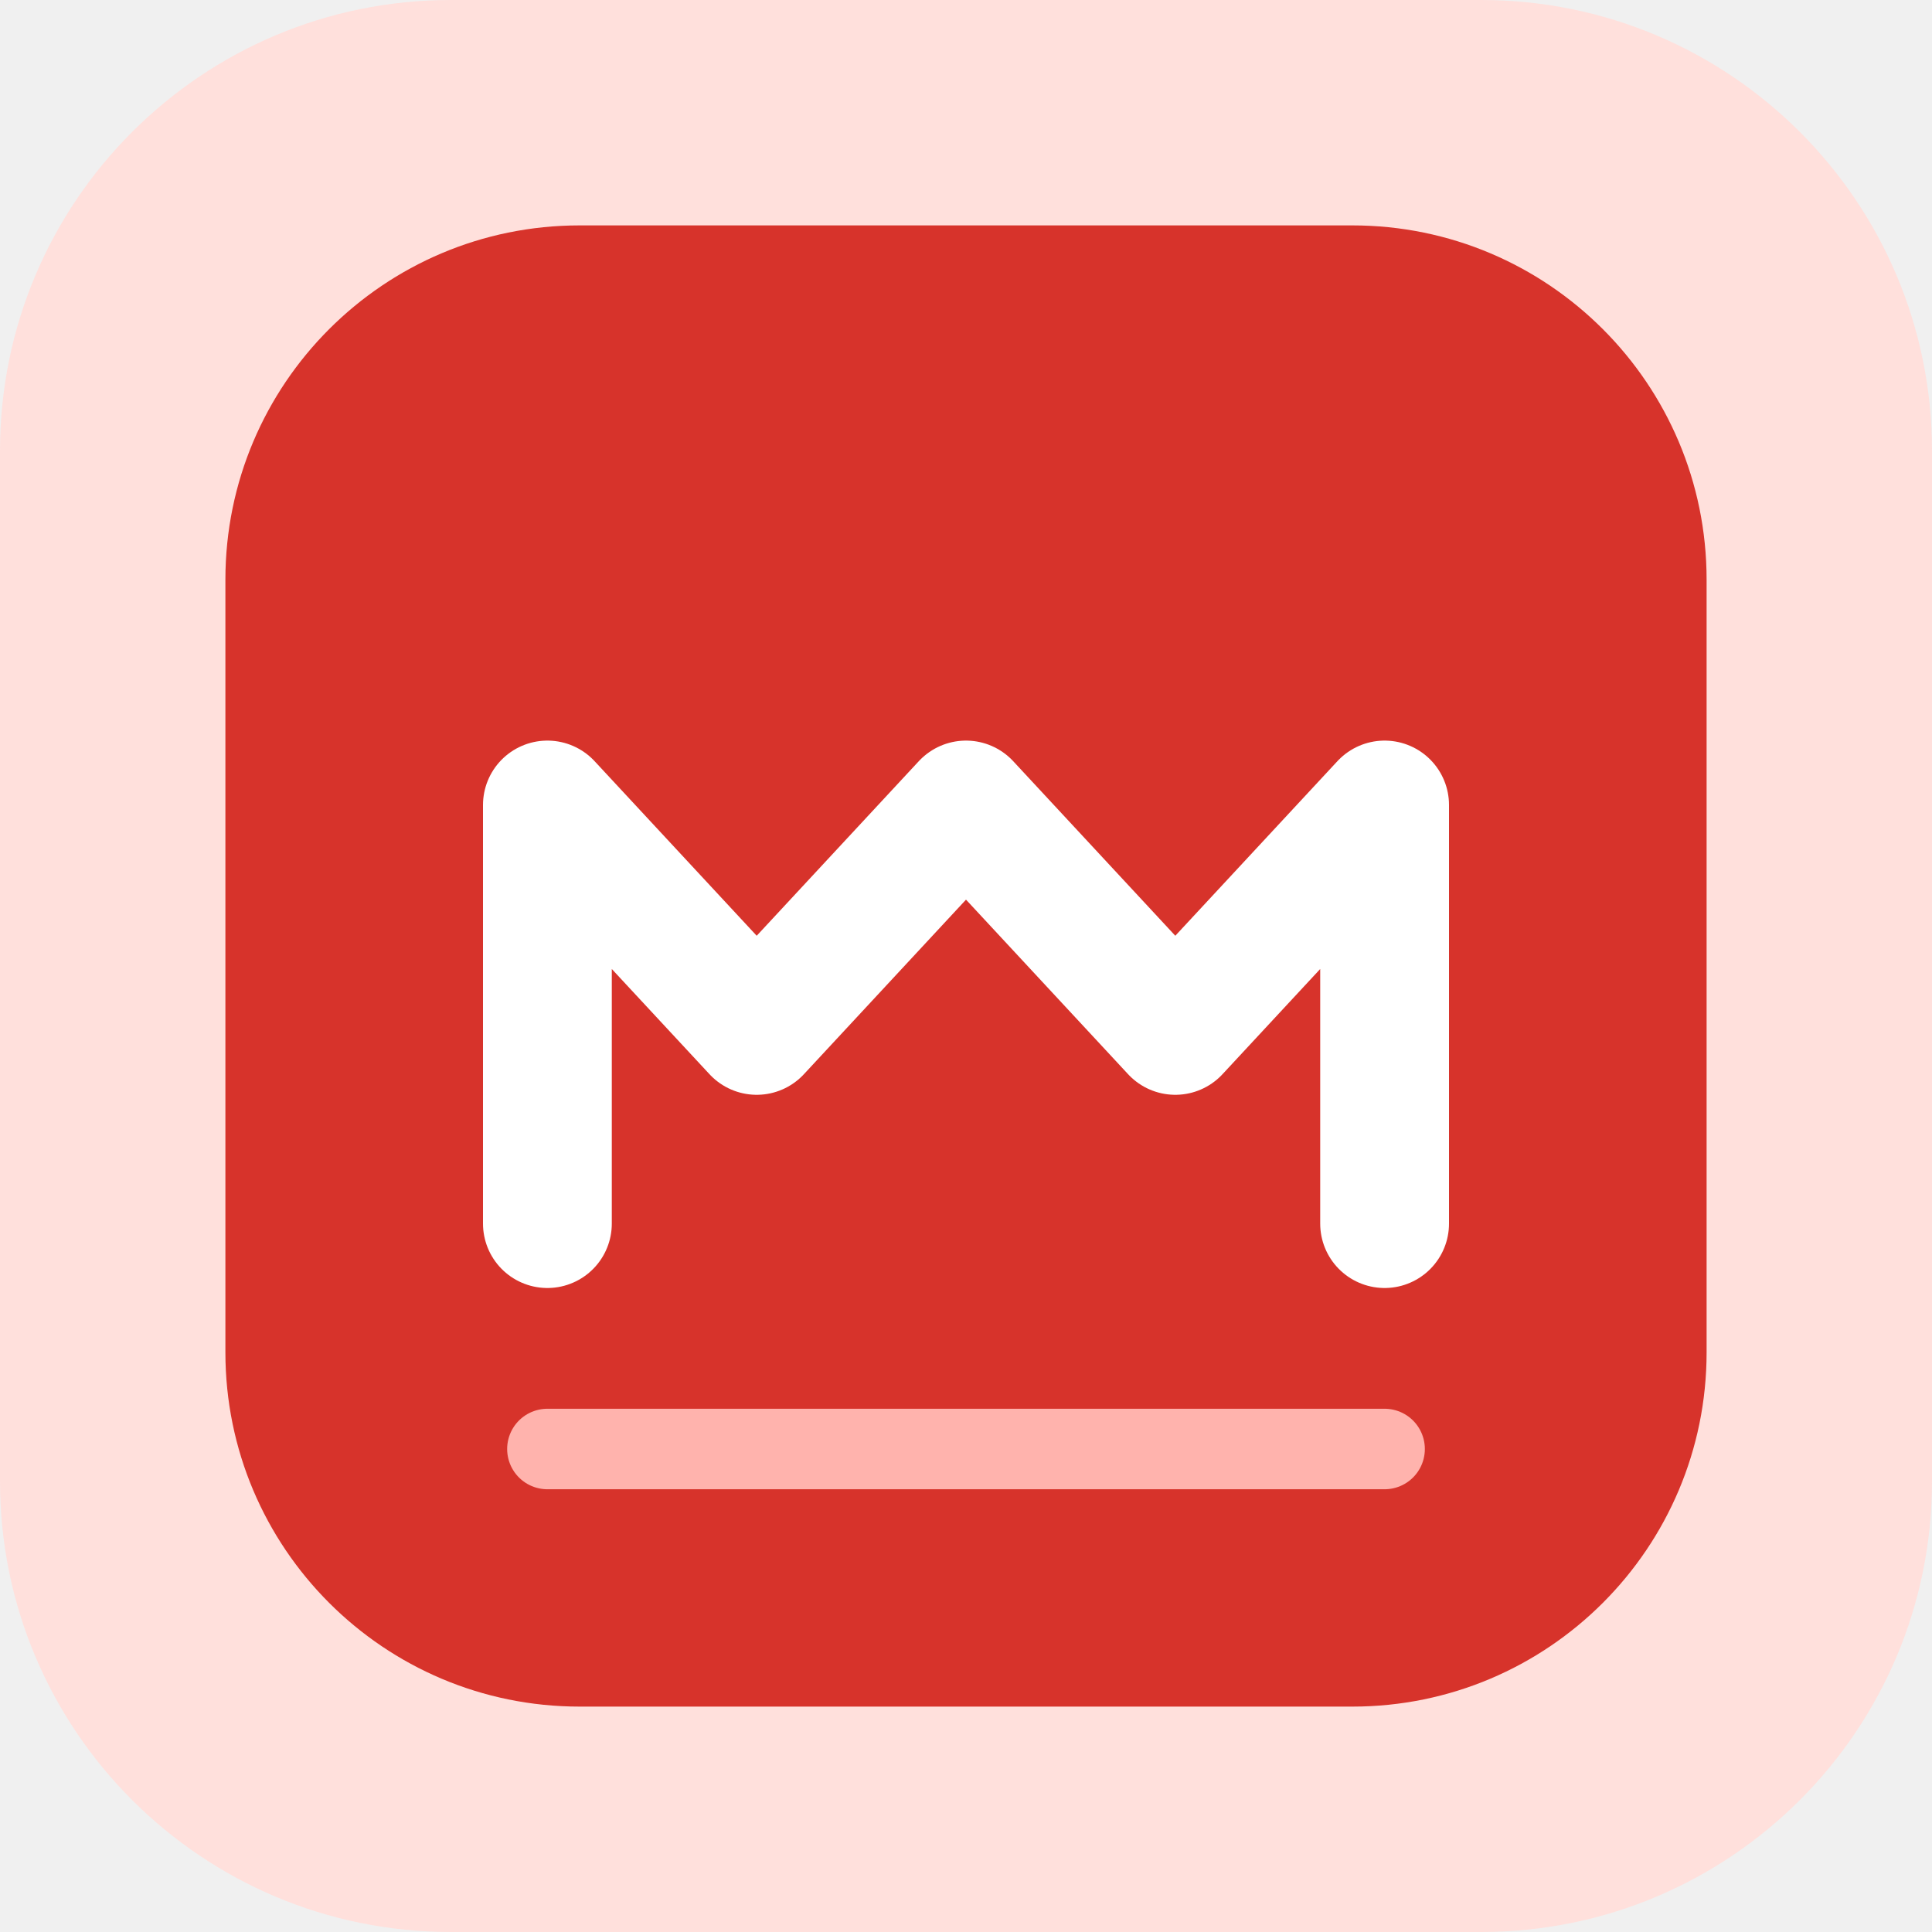
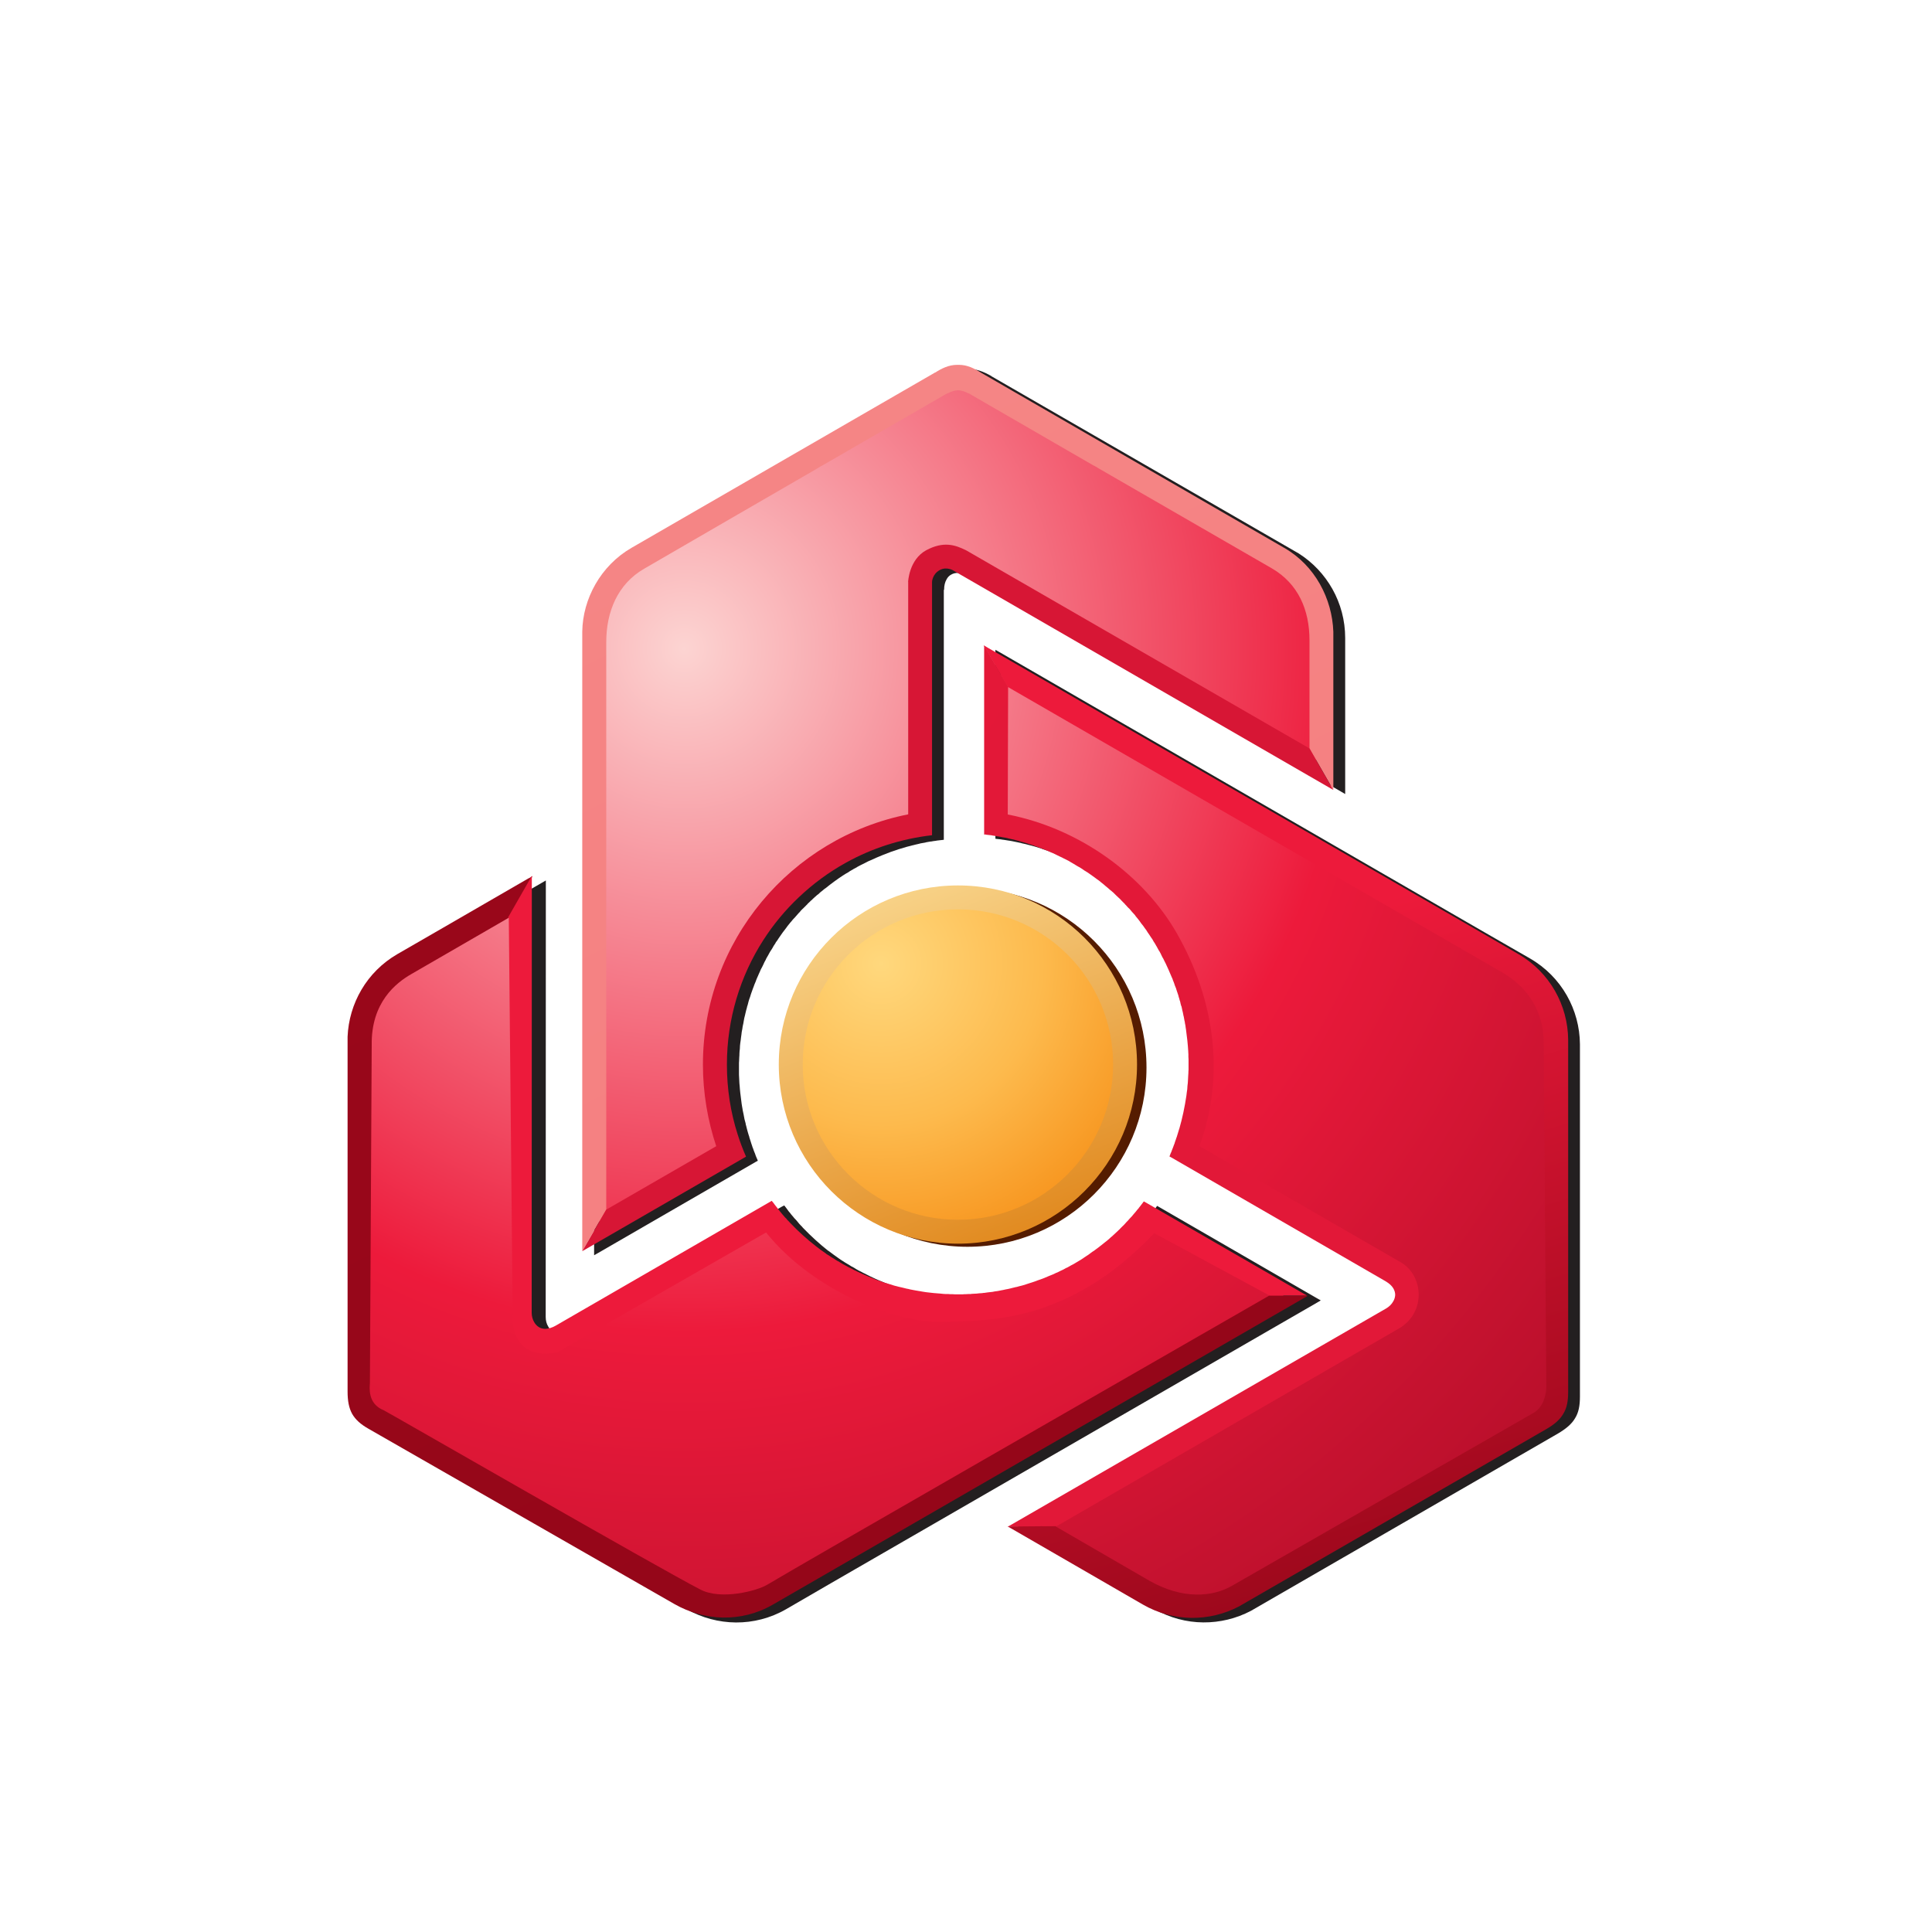
<svg xmlns="http://www.w3.org/2000/svg" viewBox="0 0 120 120" role="img" aria-label="به‌پرداخت ملت">
-   <rect width="120" height="120" rx="28" fill="#FFE0DC" />
-   <rect x="14" y="14" width="92" height="92" rx="22" fill="#D7332B" />
-   <path d="M34 76V50l13 14 13-14 13 14 13-14v26" fill="none" stroke="#fff" stroke-width="8" stroke-linecap="round" stroke-linejoin="round" />
-   <path d="M34 90h52" stroke="#FFB3AD" stroke-width="5" stroke-linecap="round" />
+   <rect width="120" height="120" fill="#fff" />
+   <svg x="14" y="14" width="92" height="92" viewBox="322 80 205 185" preserveAspectRatio="xMidYMid meet">
+     <defs>
+       <style>
+       .cls-1 {
+         clip-path: url(#clippath-4);
+       }
+ 
+       .cls-1, .cls-2, .cls-3, .cls-4, .cls-5, .cls-6, .cls-7, .cls-8, .cls-9 {
+         fill: none;
+       }
+ 
+       .cls-10 {
+         fill: url(#linear-gradient-2);
+       }
+ 
+       .cls-2 {
+         clip-path: url(#clippath-2);
+       }
+ 
+       .cls-3 {
+         clip-path: url(#clippath-6);
+       }
+ 
+       .cls-11 {
+         fill: url(#linear-gradient-6);
+       }
+ 
+       .cls-4 {
+         clip-path: url(#clippath-7);
+       }
+ 
+       .cls-12 {
+         fill: #6d6e71;
+       }
+ 
+       .cls-5 {
+         clip-path: url(#clippath-5);
+       }
+ 
+       .cls-13 {
+         fill: url(#radial-gradient);
+       }
+ 
+       .cls-14 {
+         fill: #d71635;
+       }
+ 
+       .cls-15 {
+         fill: url(#linear-gradient-5);
+       }
+ 
+       .cls-6 {
+         clip-path: url(#clippath-3);
+       }
+ 
+       .cls-16 {
+         fill: url(#radial-gradient-2);
+       }
+ 
+       .cls-17 {
+         fill: #551c00;
+       }
+ 
+       .cls-8 {
+         clip-path: url(#clippath);
+       }
+ 
+       .cls-18 {
+         fill: url(#linear-gradient-3);
+       }
+ 
+       .cls-9 {
+         clip-path: url(#clippath-1);
+       }
+ 
+       .cls-19 {
+         fill: url(#linear-gradient);
+       }
+ 
+       .cls-20 {
+         fill: #231f20;
+       }
+ 
+       .cls-21 {
+         fill: url(#linear-gradient-4);
+       }
+     </style>
+       <clipPath id="clippath">
+         <path class="cls-7" d="m360.72,164.95l-13.48,7.82c-1.15.65-2.66,1.72-3.89,3.44-1.22,1.72-2.12,4.05-2.08,7.24l-.24,46.7v.18c-.04,1.04-.17,3.48,2.56,4.56l8.02,4.58c11.5,6.57,31.56,18.05,35.71,20.18,1.35.7,3.07.86,4.71.76,2.29-.17,4.52-.9,5.44-1.43,3.84-2.31,26.91-15.55,46.76-26.95l22.74-13.08,1.53-.88-1.56-.84-15.94-8.62-.65-.35-.51.53c-10.95,11.5-21.18,11.79-27.44,11.95l-1.09.04h-.02c-3.25.1-8.09-1.11-12.83-3.52-4.01-2.01-7.94-4.87-10.87-8.51l-.54-.65-.73.43c-.45.27-4.24,2.44-8.94,5.14-7.72,4.42-17.87,10.23-19.83,11.4-.45.08-.88.1-1.25.1-1.31,0-2.13-.43-2.62-1-.53-.57-.76-1.31-.86-1.86-.06-.33-.08-.59-.08-.72l-.53-55.81-.02-1.66-1.46.82Zm68.58-31.09l-.06,17.64v.8l.8.16c4.83.94,9.31,2.97,13.16,5.67,4.01,2.8,7.33,6.39,9.56,10.27,2.64,4.6,4.28,9.5,4.79,14.41.51,4.79-.02,9.62-1.72,14.24l-.29.78.72.41,27.87,16.09c.59.35,1.06.86,1.39,1.43.39.63.59,1.41.59,2.17s-.18,1.56-.57,2.23c-.37.63-.92,1.21-1.66,1.64l-47.48,27.42-1.47.84,1.47.84,12.93,7.49h.03c2.26,1.31,4.46,1.92,6.42,2.05,2.35.16,4.42-.39,6.04-1.33l41.73-23.94c.78-.45,1.31-1.11,1.66-1.82.45-.96.59-2.01.59-2.64h-.02l-.35-47.54c0-2.35-.57-4.4-1.62-6.16-1.08-1.84-2.68-3.33-4.67-4.48l-68.39-39.5-1.45-.86v1.7Zm-8.31-41.26l-42.12,24.41-.08.04c-2,1.43-3.27,3.15-4.05,5.08-.74,1.88-1,3.97-1.02,6.2v79.57l1.47-.86,15.23-8.78.69-.41-.27-.76c-1.47-4.24-2-8.86-1.67-13.4.34-4.58,1.58-9.11,3.62-13.16,1.76-3.36,4.07-6.51,6.82-9.17,2.6-2.54,5.61-4.67,8.92-6.18,1.41-.65,2.7-1.23,4.01-1.72,1.29-.47,2.62-.86,4.11-1.13l.8-.14v-32.87c.01-.84.2-1.53.53-2.11.39-.65.94-1.17,1.58-1.49.67-.33,1.43-.51,2.21-.51s1.6.21,2.29.59l47.48,27.42,1.45.84v-16.68c-.1-2.8-.68-5.01-1.66-6.77-1-1.78-2.39-3.09-4.03-4.01l-41.62-24.03-.04-.02c-.92-.49-1.6-.74-2.31-.74s-1.41.27-2.33.78" />
+       </clipPath>
+       <radialGradient id="radial-gradient" cx="0" cy="595.28" fx="0" fy="595.28" r="1" gradientTransform="translate(385.5 104296.79) scale(171.03 -174.99)" gradientUnits="userSpaceOnUse">
+         <stop offset="0" stop-color="#fcd4d2" />
+         <stop offset=".54" stop-color="#ed1a3b" />
+         <stop offset=".84" stop-color="#c4122f" />
+         <stop offset="1" stop-color="#b10d28" />
+       </radialGradient>
+       <clipPath id="clippath-1">
+         <path class="cls-7" d="m401.19,186.09v.08c.02,12.24,9.97,22.16,22.2,22.16s22.18-9.95,22.18-22.2-9.95-22.18-22.18-22.18-22.18,9.92-22.2,22.14" />
+       </clipPath>
+       <radialGradient id="radial-gradient-2" cx="0" cy="595.28" fx="0" fy="595.28" r="1" gradientTransform="translate(412.73 24757.12) scale(41.3 -41.3)" gradientUnits="userSpaceOnUse">
+         <stop offset="0" stop-color="#ffd87d" />
+         <stop offset=".54" stop-color="#fdba4d" />
+         <stop offset="1" stop-color="#f7941d" />
+       </radialGradient>
+       <clipPath id="clippath-2">
+         <path class="cls-7" d="m401.9,186.13c0-11.85,9.62-21.47,21.49-21.47s21.47,9.62,21.47,21.47-9.62,21.49-21.47,21.49-21.49-9.62-21.49-21.49m-3.31-.04v.08c.02,13.67,11.13,24.76,24.8,24.76s24.78-11.11,24.78-24.8-11.09-24.78-24.78-24.78-24.78,11.07-24.8,24.74" />
+       </clipPath>
+       <linearGradient id="linear-gradient" x1="0" y1="594.56" x2="1" y2="594.56" gradientTransform="translate(41315 213.69) rotate(-90) scale(68.78 -68.78)" gradientUnits="userSpaceOnUse">
+         <stop offset="0" stop-color="#e0861a" />
+         <stop offset="1" stop-color="#ffe9a8" />
+       </linearGradient>
+       <clipPath id="clippath-3">
+         <path class="cls-7" d="m426.95,128.12l3.32,5.75,68.41,39.5c3.55,2.05,5.77,5.34,5.77,9.8l.37,47.54c0,.9-.31,2.78-1.74,3.62l-41.75,23.94c-2.7,1.56-6.86,1.94-11.5-.72l-12.93-7.49.1-.06-6.75.06.55.31,11.91,6.88,6.26,3.62c4.26,2.46,9.29,2.39,13.34.25l42.53-24.54c1.11-.65,1.86-1.29,2.33-2.11.49-.8.67-1.74.67-2.99v-48.79c-.04-4.73-2.52-9.31-6.91-11.85l-6.24-3.62-67.19-38.78-.55-.33Z" />
+       </clipPath>
+       <linearGradient id="linear-gradient-2" x1="0" y1="594.72" x2="1" y2="594.72" gradientTransform="translate(77778.64 299.27) rotate(-90) scale(130 -130)" gradientUnits="userSpaceOnUse">
+         <stop offset="0" stop-color="#79000e" />
+         <stop offset="1" stop-color="#ed1a3b" />
+       </linearGradient>
+       <clipPath id="clippath-4">
+         <path class="cls-7" d="m426.95,154.29l.33.02.02.02.37.04.37.04.06.02.37.06.34.06h.02l.37.06.39.08.39.06.37.08.02.02.1.02.1.02c.19.04.37.08.56.12l.37.1.39.1h.02v.02l.21.06.22.06c.35.1.72.2,1.06.33h.02l.37.12.35.14h.04l.37.14.37.14c.49.18,1,.39,1.47.61h.02l.35.16.36.18.37.18.35.16h.02v.02l.37.18.35.18h.02l.35.21.36.21.33.2.35.21.23.12.06.04.39.25.22.16.04.02.04.02.06.04.29.18.29.2.35.25.31.22.33.25.29.2.33.27.29.23.31.27.27.22.33.29.27.22c.14.12.25.21.32.29l.23.23.33.31.25.23.25.27.08.08.18.18.17.17v.02l.16.16.24.27.25.24.23.27.08.1c.12.14.25.29.41.45l.16.23.02.02.02.02c.08.1.14.18.27.33l.22.29.2.29.27.33.04.06.16.23.23.31.18.29.23.33.2.31.23.33.16.29.12.18.1.16.16.29.02.02c.06.1.1.18.18.33l.16.29.05.06.16.29.14.29.1.21.11.2.06.08v.02l.16.33.17.33c.26.57.53,1.15.76,1.72l.06.14.11.24.08.25.08.18.08.22.08.25.09.22.08.2.06.2.1.31v-.02l.07.22.08.23.06.24.08.25.06.24.06.16.06.29.08.29.05.1.06.29.06.29.04.14.06.29.06.31.02.04.06.33.06.33.02.02v.02c.02.2.06.41.1.57.02.16.04.37.08.57.14,1,.25,2.01.31,3.01v.06l.02.33v.37l.02.33v1.45l-.02.29v.14l-.02.31-.02.33v.04l-.02.35-.02.35c-.04.31-.07.59-.08.9-.04.29-.09.57-.12.9-.23,1.54-.55,3.07-.98,4.56l-.02.04-.1.33-.1.33-.02.06-.1.33-.12.33v.02l-.12.33-.1.33-.04.08-.12.33-.12.31-.02.04-.12.33-.14.31v.02l-.12.31.26.14,29.65,17.13c.52.31.86.63,1.07.98.18.31.26.61.26.92-.02.31-.1.61-.28.9-.2.37-.55.72-.96.96l-51.8,29.88-.55.31,6.75-.06,47.37-27.36c3.75-2.17,3.42-7.31.25-9.15l-27.87-16.08c3.54-9.68,2.2-20.14-3.15-29.49-4.5-7.86-13.24-14.43-23.38-16.41l.05-17.64-3.32-5.75v26.17Z" />
+       </clipPath>
+       <linearGradient id="linear-gradient-3" x1="0" y1="595.21" x2="1" y2="595.21" gradientTransform="translate(802238.49 902.31) rotate(-90) scale(1347.05 -1347.05)" gradientUnits="userSpaceOnUse">
+         <stop offset="0" stop-color="#d71635" />
+         <stop offset="1" stop-color="#ed1a3b" />
+       </linearGradient>
+       <clipPath id="clippath-5">
+         <path class="cls-7" d="m363.98,160.35l-11.93,6.9-6.24,3.6c-4.26,2.46-6.71,6.86-6.9,11.44v49.1c0,1.29.18,2.27.63,3.09.47.82,1.18,1.45,2.27,2.07l42.36,24.27c4.11,2.33,9.21,2.6,13.61.06l6.24-3.6,67.21-38.8.53-.31-.08-.06h-5.2c-18.09,10.42-63.95,36.71-69.54,40.05-1.39.82-6.32,2.13-9.18.65-5.75-2.95-43.49-24.68-43.84-24.82-2.27-.9-1.95-3.15-1.92-3.79l.25-46.74c-.1-5.92,3.36-8.62,5.48-9.84l13.49-7.8,3.3-5.77-.53.31Z" />
+       </clipPath>
+       <linearGradient id="linear-gradient-4" x1="0" y1="595.25" x2="1" y2="595.25" gradientTransform="translate(2481468 1286.11) rotate(-90) scale(4168.07 -4168.07)" gradientUnits="userSpaceOnUse">
+         <stop offset="0" stop-color="#79000e" />
+         <stop offset="1" stop-color="#ed1a3b" />
+       </linearGradient>
+       <clipPath id="clippath-6">
+         <path class="cls-7" d="m361.22,165.81l.55,55.79c0,.66.29,5.48,6.12,4.4,2.43-1.45,27.71-15.9,28.94-16.62,6.63,8.25,18.23,12.61,24.5,12.38,6.26-.21,17.33.23,29.22-12.28l15.94,8.62h5.2l-.45-.25-21.84-12.61-.29-.16-.18.24v.02l-.03.02-.22.29-.23.29-.04.04h.02l-.25.29-.23.29-.02.02-.25.29-.24.29-.02.02-.25.26-.27.31-.08.08-.08.08c-.12.12-.25.27-.37.41l-.28.27-.29.29v.02l-.16.14-.16.16c-.27.24-.55.51-.82.76h-.02.02-.02l-.29.27-.29.25h-.02v.02l-.31.24-.31.25c-.43.35-.86.67-1.29.98h-.02l-.31.22-.33.25-.35.23-.3.2h-.02v.02l-.35.23-.35.21-.37.22-.35.21-.35.18-.35.2-.22.12-.08.02-.39.22-.25.12-.06.02-.02.02-.06.02-.31.16-.33.14-.37.18-.35.14-.39.16-.33.14-.39.16-.33.12-.41.14-.31.12-.41.14-.32.1c-.18.06-.31.1-.43.14l-.29.1-.43.12-.33.08-.35.1-.13.02-.24.06-.25.06-.23.06-.35.08-.33.06-.35.08-.12.02c-.2.04-.39.08-.61.12l-.27.04h-.06c-.12.02-.22.04-.41.08l-.37.04-.35.04-.4.06h-.08l-.29.04-.36.02-.35.04-.39.02-.37.02v.02h-.39l-.33.02h-.22l-.18.02h-1.15l-.35-.02h-.31l-.23-.02h-.35l-.35-.02-.37-.04c-.63-.04-1.26-.1-1.88-.18l-.16-.02-.25-.04-.26-.04-.21-.04-.25-.04-.24-.04-.23-.04-.22-.04-.21-.04-.31-.06-.23-.06-.22-.04-.25-.06-.24-.06-.25-.06-.18-.04-.26-.06-.29-.08-.1-.02-.29-.08-.29-.1-.14-.04-.29-.08-.29-.1h-.04l-.33-.1-.31-.12h-.04v-.02c-.2-.06-.39-.12-.55-.18-.16-.06-.35-.14-.55-.23-.94-.37-1.86-.78-2.76-1.23l-.02-.02-.31-.16-.29-.14-.04-.02-.29-.16-.29-.16-.08-.04-.08-.04-.06-.04c-.15-.08-.29-.16-.39-.23l-.08-.06-.27-.14-.26-.16-.1-.08-.27-.16-.27-.16-.04-.04-.29-.18-.29-.18v-.02c-.24-.16-.48-.35-.73-.51-.23-.18-.48-.37-.72-.55-1.23-.96-2.39-2.01-3.48-3.15l-.02-.02-.22-.24-.25-.25-.02-.06-.25-.24-.23-.27-.02-.02-.23-.27-.22-.27-.04-.06-.22-.27-.2-.27-.04-.04-.21-.27-.21-.29-.02-.02-.2-.24-.27.16-29.65,17.13c-.52.29-.98.41-1.4.43-.35,0-.65-.08-.92-.25-.25-.16-.47-.39-.63-.67-.23-.39-.35-.84-.35-1.33l.02-59.8v-.64l-3.3,5.77Z" />
+       </clipPath>
+       <linearGradient id="linear-gradient-5" x1="0" y1="595.17" x2="1" y2="595.17" gradientTransform="translate(87.39 446039.79) scale(749.1 -749.1)" gradientUnits="userSpaceOnUse">
+         <stop offset="0" stop-color="#ed1a3b" />
+         <stop offset="1" stop-color="#ed1a3b" />
+       </linearGradient>
+       <clipPath id="clippath-7">
+         <path class="cls-7" d="m420.22,90.36l-42.02,24.27c-4.26,2.46-6.75,7.06-6.81,11.6v85.73l3.32-5.75v-78.54c0-4.2,1.58-8.04,5.24-10.15,8.1-4.69,15.98-9.27,23.88-13.83l.27-.17.37-.22.2-.1c5.63-3.25,11.24-6.49,16.78-9.7.18-.1.35-.18.49-.27h.05c.51-.27.96-.39,1.37-.41h.08c.41.02.84.14,1.37.41h.02c.16.08.33.16.49.27,5.55,3.21,11.17,6.45,16.78,9.7l.2.1.39.22.27.17c7.9,4.56,15.78,9.11,23.86,13.77,3.67,2.13,5.22,5.77,5.22,9.97v14.96l3.3,5.75v-21.9c-.16-4.56-2.52-9.15-6.78-11.6l-42.01-24.27c-.89-.57-1.87-1.07-3.02-1.07-.04,0-.09,0-.13,0-.05,0-.09,0-.13,0-1.15,0-2.13.49-3.04,1.07" />
+       </clipPath>
+       <linearGradient id="linear-gradient-6" x1="0" y1="595.24" x2="1" y2="595.24" gradientTransform="translate(1499773.48 1307.63) rotate(-90) scale(2518.91 -2518.91)" gradientUnits="userSpaceOnUse">
+         <stop offset="0" stop-color="#ed1a3b" />
+         <stop offset=".02" stop-color="#ed2140" />
+         <stop offset=".18" stop-color="#f04a5c" />
+         <stop offset=".34" stop-color="#f36d74" />
+         <stop offset=".49" stop-color="#f58786" />
+         <stop offset=".66" stop-color="#f69a93" />
+         <stop offset=".82" stop-color="#f7a69b" />
+         <stop offset="1" stop-color="#f8aa9e" />
+       </linearGradient>
+     </defs>
+     <g>
+       <path class="cls-20" d="m421.43,120.46v34.57l-.31.04h-.04l-.33.04-.35.04-.04.02-.35.04-.33.06h-.08l-.35.06-.33.06-.02.02-.35.06-.35.06-.06.02-.33.08-.35.08h-.02c-1.53.37-3.03.84-4.46,1.43-.29.12-.57.23-.84.35-.27.12-.55.25-.82.37l-.33.14-.31.16-.04.02-.27.14-.29.14-.12.06-.27.14-.26.14-.08.06c-.12.06-.25.14-.39.2l-.08.06-.07.04-.08.04-.28.16-.27.19v-.02l-.04.04-.29.16-.28.18-.04.02c-.84.55-1.66,1.15-2.44,1.78-.18.12-.35.25-.47.37-.14.1-.29.22-.45.37l-.02.04-.27.2-.25.23-.04.02-.2.2h-.02l-.2.21-.13.1-.2.2-.23.21-.06.08-.2.2-.21.21-.12.12-.19.18-.18.18-.16.2-.16.16-.14.16-.2.23-.14.16-.15.16-.17.18-.16.2-.16.18-.13.16-.16.2-.16.2-.08.12c-.39.49-.76,1-1.1,1.51l-.2.31-.23.31v.02l-.04.08-.12.18-.12.18-.16.29-.18.29-.05.06-.16.27c-.08.14-.14.25-.18.33l-.02.04-.17.29-.1.18-.08.18-.16.29-.16.35-.16.33-.19.35-.14.33-.16.35-.1.24-.04.08-.16.37-.12.33-.15.35c-.06.16-.1.29-.14.39l-.02.04-.1.27c-.09.23-.14.41-.21.59l-.04.12-.1.33-.12.33-.1.33-.06.24-.06.23-.08.24-.02.12-.1.35-.08.33-.1.43-.08.31c-.02.12-.04.24-.08.43l-.06.35-.09.41-.05.35-.08.41-.04.35-.06.43-.04.35-.06.41-.04.37-.02.43-.04.35-.02.35v.16l-.02.29-.02.43v.08l-.02.27v1.62l.02.02h-.02l.02.39.02.41v.02l.02.39.04.41.03.41.04.39v.02c.06.51.12,1.04.2,1.6l.06.37.07.39v.04l.08.39.08.37v.02c.06.37.14.74.25,1.08l.04.23.06.2v.02l.1.39.1.37c.06.18.1.37.16.53l.04.1.02.1v.02l.12.37.12.37v.02l.12.35.12.37h.02v.02l.12.35.14.35.02.04.12.35.14.33.02.02h-.02l.02.02.12.29-.29.16-21.82,12.61-.55.31v-85.42c0-5.07,2.74-9.51,6.82-11.93l.23-.12,9.41-5.44,32.6-18.81c1.08-.63,2.01-.94,2.95-.94.92.02,1.86.35,2.97.98v.02l42.55,24.54c3.85,2.45,6.42,6.77,6.42,11.7v21.59l-.53-.31-51.77-29.94c-.43-.22-.88-.35-1.31-.35-.33,0-.63.06-.92.23-.27.14-.49.37-.65.68-.2.35-.33.82-.33,1.41" />
+       <path class="cls-20" d="m369.41,222.91l29.65-17.13.29-.14.19.25.02.02.2.27.21.29.04.04.21.25v.02l.21.25.06.08v-.02l.23.29.23.24.02.02.23.27.22.27.04.04.25.27v-.02l.23.27.02.02c1.08,1.12,2.25,2.19,3.46,3.15v-.02c.27.2.51.39.74.55.24.18.49.35.74.53l.29.2.28.18.04.02.27.18.27.16.1.06.27.16.25.16.1.04c.12.08.25.14.39.23l.06.04.09.06.08.04.28.16.29.14.04.02.29.16.31.14.02.02c.9.47,1.82.88,2.76,1.25.2.08.39.14.55.21.16.06.35.14.55.2l.05.02.31.1.33.1.04.02.29.08.28.1.15.04.29.08.29.08.1.04.27.06.29.08.18.04.25.06.25.06.24.04.23.06.23.04.29.06.22.06.21.04.24.04.24.04.27.04.19.02.27.04.24.04.17.02c.61.08,1.25.14,1.86.21l.37.02.37.02h.12v.02h.45l.31.02h1.9l.33-.02.39-.02.37-.02.39-.04.35-.02.38-.04.27-.02.08-.02.41-.04.35-.06.37-.04c.18-.02.28-.04.39-.06l.06-.02.29-.04c.23-.04.4-.08.62-.1l.12-.04.33-.06.35-.08.35-.08.25-.04.23-.06.25-.06.12-.04.35-.08.33-.1.43-.12.29-.1c.12-.02.22-.06.41-.12h.02l.33-.1v-.02l.41-.12.31-.12.41-.14.33-.14.39-.14.33-.14.39-.16.33-.16.39-.16.33-.16.31-.14.04-.02.07-.02.04-.04.25-.12.41-.2.06-.04.22-.12.35-.18.35-.2.35-.2.37-.21v-.02l.35-.21.35-.23.33-.23.35-.23.33-.23.32-.23v-.02c.43-.31.86-.63,1.29-.96l.31-.24.31-.27.02-.02.29-.25.29-.25v-.02h.01c.27-.25.56-.49.82-.76l.16-.14.16-.16v-.02l.29-.26.27-.29h.02-.02c.14-.12.27-.26.39-.39l.08-.08.07-.08.02-.02.27-.29.25-.29h.02l.25-.31.25-.29.24-.29.23-.31.04-.04.23-.29.23-.29.02-.02.19-.27.28.16,21.82,12.61.55.31-.55.33-67.19,38.78-6.24,3.62c-4.4,2.54-9.6,2.37-13.73.04l-.23-.12-9.41-5.45-32.6-18.81c-1.08-.64-1.83-1.27-2.27-2.09-.45-.82-.63-1.78-.63-3.07v-49.12c.19-4.58,2.64-8.96,6.9-11.44l6.24-3.6,11.93-6.88.53-.31v.61l-.02,59.8c0,.51.12.96.35,1.33.14.29.37.53.63.68.26.16.57.24.92.24.41,0,.88-.14,1.39-.43" />
+       <path class="cls-20" d="m484.13,216.75l-29.65-17.13-.27-.16.12-.29v-.02l.14-.33.12-.33.02-.04.12-.31.12-.31.02-.08.12-.35.13-.31v-.02l.12-.35.1-.33.02-.06.1-.33.1-.33v-.02c.45-1.52.78-3.05,1-4.59.04-.31.08-.61.1-.9.04-.29.08-.59.1-.88v-.02l.02-.35.02-.33v-.06l.02-.31.02-.31v-.45l.03-.31v-1.13l-.03-.33v-.39.02l-.02-.35v-.04c-.06-1-.16-2.01-.31-3.01-.04-.23-.06-.41-.1-.59-.03-.16-.06-.35-.11-.57v-.04l-.06-.33-.06-.31-.02-.06-.06-.29-.06-.31-.04-.14-.06-.29-.08-.29-.02-.1-.08-.29-.06-.29-.06-.16-.06-.25-.08-.24-.07-.25-.08-.2-.06-.23-.1-.29-.06-.21-.08-.2-.08-.23-.08-.24-.08-.25-.08-.16-.08-.27-.1-.24-.06-.14c-.25-.57-.49-1.15-.76-1.72l-.16-.33-.16-.33h-.02l-.04-.1-.1-.2-.1-.18-.14-.29-.18-.31-.02-.04v-.02l-.16-.27c-.08-.14-.15-.25-.18-.33l-.02-.04-.16-.29-.12-.16-.1-.18-.18-.29-.21-.31-.2-.31-.23-.33-.18-.29-.22-.31-.16-.25-.04-.06-.27-.33-.2-.27-.23-.29c-.13-.16-.18-.25-.27-.33l-.04-.04-.18-.22c-.14-.16-.27-.33-.39-.47l-.08-.1-.25-.25-.23-.27-.24-.24-.16-.18-.16-.18-.18-.19-.08-.08-.27-.24-.23-.25-.33-.31-.22-.21c-.1-.08-.18-.16-.33-.31l-.27-.23-.33-.29-.25-.2-.35-.27-.26-.22-.35-.27-.27-.23-.34-.25-.29-.2-.35-.25-.3-.2-.29-.2-.04-.02-.04-.02-.04-.04-.23-.14-.39-.24-.06-.04-.22-.14-.35-.2-.33-.2-.37-.21-.37-.18-.35-.2-.36-.18h-.02l-.35-.18-.37-.18-.37-.16-.35-.16h-.03c-.47-.23-.98-.43-1.47-.63l-.37-.14-.37-.12-.02-.02h-.02l-.35-.12-.39-.12v-.02c-.35-.1-.72-.23-1.07-.33l-.23-.06-.2-.06h-.02l-.39-.1-.37-.1c-.18-.04-.36-.08-.55-.12l-.1-.04-.11-.02h-.02l-.37-.08-.39-.08-.39-.08-.37-.06h-.02l-.37-.06-.37-.06h-.04l-.37-.06-.37-.04h-.01l-.33-.04v-26.15l.55.31,67.17,38.8,6.26,3.6c4.4,2.54,6.88,7.12,6.92,11.87v48.77c0,1.27-.18,2.21-.68,3.01-.47.8-1.23,1.43-2.33,2.09l-42.53,24.56c-4.05,2.13-9.09,2.21-13.34-.24l-6.26-3.62-11.92-6.88-.55-.31.55-.33,51.8-29.88c.43-.25.76-.57.96-.94.19-.29.27-.59.27-.92.02-.29-.06-.61-.25-.9-.21-.35-.55-.7-1.06-.98" />
+       <path class="cls-17" d="m424.7,161.76c13.69,0,24.78,11.11,24.78,24.8s-11.09,24.8-24.78,24.8-24.81-11.11-24.81-24.8,11.11-24.8,24.81-24.8" />
+     </g>
+     <g class="cls-8">
+       <rect class="cls-13" x="340.86" y="91.83" width="164.95" height="168.78" />
+     </g>
+     <g class="cls-9">
+       <rect class="cls-16" x="401.19" y="163.95" width="44.39" height="44.39" />
+     </g>
+     <g class="cls-2">
+       <rect class="cls-19" x="391.11" y="153.87" width="64.55" height="64.55" transform="translate(-38.9 172.16) rotate(-22)" />
+     </g>
+     <g class="cls-6">
+       <rect class="cls-10" x="408.95" y="119.24" width="116.89" height="152.96" transform="translate(-36.8 145.21) rotate(-17)" />
+     </g>
+     <g class="cls-1">
+       <rect class="cls-18" x="389.44" y="132.12" width="136.2" height="113.95" transform="translate(65.01 490.79) rotate(-60)" />
+     </g>
+     <g class="cls-5">
+       <rect class="cls-21" x="326.19" y="142.04" width="158.3" height="139.37" transform="translate(-45.59 135.62) rotate(-18)" />
+     </g>
+     <g class="cls-3">
+       <rect class="cls-15" x="380.09" y="136.65" width="72.73" height="113.83" transform="translate(201.36 599.32) rotate(-87)" />
+     </g>
+     <g class="cls-4">
+       <rect class="cls-11" x="346.78" y="71.07" width="153.15" height="159.11" transform="translate(-15.49 247.24) rotate(-32)" />
+     </g>
+     <g>
+       <path class="cls-14" d="m416.5,119.34v32.17c-16.19,3.21-28.41,17.5-28.41,34.63,0,3.93.66,7.76,1.84,11.3l-15.22,8.78-3.32,5.75,22.66-13.08v-.02c-.43-.98-.82-2.01-1.15-3.05-.98-3.05-1.49-6.3-1.49-9.68,0-6.32,1.84-12.24,5.03-17.21,1.39-2.17,3.05-4.17,4.91-5.93,1.96-1.86,4.15-3.48,6.52-4.79,3.61-2.01,7.66-3.32,11.93-3.81v-35.06s.02-1.06,1.07-1.64c1.02-.55,1.99.12,2.01.14l52.45,30.29-3.3-5.75-47.49-27.4c-1.52-.76-3.14-1.31-5.55-.02-2.39,1.31-2.5,4.38-2.5,4.38" />
+       <path class="cls-12" d="m521.52,438.28h0c.94,0,1.68-.74,1.68-1.68h.01v-1.72c-.04-.9-.75-1.6-1.65-1.62h-17.93c-1.25.06-2.24,1.09-2.24,2.35l-.02,2.66h20.14Zm21.28-32.91l1.98.02c3.85,0,6.94,1.51,8.55,3.91.86,1.27,1.29,3.11,1.29,5.07v42.26h-11.85c0-17.09.03-34.18.03-51.26m21.45,0l1.98.02c3.87,0,6.94,1.51,8.55,3.91.86,1.27,1.31,3.11,1.31,5.07v42.26h-11.85v-51.26Zm75.41,19.63v-10.56l2.01.02c3.85,0,6.92,1.49,8.54,3.91.86,1.25,1.31,3.11,1.31,5.07v1.56h5.59v8.27h-5.59v10.31l.02,2.46v.02c0,1.27,1.04,2.31,2.33,2.33h3.23v8.25h-6.69s-10.74,0-10.74-10.72v-12.57l-.02-.08h-5.42v-8.27h5.44Zm-223.89,0l1.99.02c3.79,0,6.83,1.47,8.47,3.81,1.9-2.56,5.24-3.89,8.45-3.83h9.25s5.28,0,8.43,3.7c1.9-2.47,5.18-3.74,8.35-3.7h9.95c.41,0,.82.04,1.25.08,2.6.29,9.37,1.9,9.68,10.09v.04c.02.16.02.35.02.53,0,1.08,0,2.11-.02,3.05v17.85h-11.83v-21.1c-.04-1.23-1.02-2.21-2.25-2.27h-13.06c.1.59.16,1.23.21,1.9v21.47h-11.85v-21.1c0-1.23-1.02-2.21-2.25-2.27h-12.98l.04,23.37h-11.85v-31.64Zm201.84,23.39v-11.4l-.02-1.55c-.1-1.23-1.11-2.17-2.36-2.17h-16.33c-1.08.08-1.94.88-2.15,1.9v9.21l.02,1.64v.12l.02.06v.12l.02.06v.12l.02.04.02.06v.06l.02.06.02.04.03.06.02.06.02.04c.02.06.06.1.08.16.02.02.04.06.04.1.02.02.04.06.08.1l.02.04c.43.64,1.15,1.04,1.96,1.04h18.46Zm11.85-7.26v.96l.02,14.55h-.02l-2.01-.02c-3.66,0-6.65-1.37-8.32-3.6-2.72,3.64-7.92,3.64-8.7,3.62h-15.02c-1.6-.08-10.48-.96-10.48-10.72v-3.25c-.06-1.84-.08-4.13-.08-6.92,0-9.5,8.41-10.6,10.33-10.72v-.02h23.53s10.75,0,10.75,10.74c0,.98,0,1.9-.02,2.76v2.62h.02Zm-285.04-35.75l2.01.02c3.84,0,6.92,1.51,8.53,3.91.86,1.27,1.31,3.11,1.31,5.07v22.27h6.1c6.86-.74,10.48-5.81,12.83-11.65h10.57c-.86,6.28-4.28,9.64-8.59,12.75,4.09,1.43,8.37,4.97,8.37,12.52l.02,6.36h-11.85l-.04-9.58c-.1-1.21-1.11-2.15-2.33-2.15h-15.06v11.73h-11.85v-51.26Zm-49.3,19.63c3.54,0,7.43.92,9.8,3.87,2.58-3.74,7.72-3.87,8.79-3.87h12.48s10.33,0,10.72,10.17l-.02,21.47h-11.83v-21.1c-.07-1.25-1.1-2.27-2.36-2.27h-15.73v23.37h-11.85v-31.64Zm-19.38,23.39v-12.95c-.1-1.23-1.12-2.17-2.36-2.17h-16.35c-1.06.08-1.92.88-2.13,1.9v9.21l.02,1.64v.25l.02.06v.06l.02.06v.06l.02.04v.06l.02.06.02.06.02.04.03.06.02.06.02.04c.02.06.04.1.08.16.02.02.02.06.04.1.02.02.04.06.06.1l.04.04c.41.64,1.14,1.04,1.94,1.04h18.46Zm11.85-7.26v.94l.02.02.02,14.55h-.04l-1.99-.02c-3.68,0-6.65-1.37-8.33-3.6-2.72,3.64-7.92,3.64-8.72,3.62h-15c-1.62-.08-10.5-.96-10.5-10.72v-3.25c-.04-1.84-.06-4.13-.06-6.92,0-9.5,8.39-10.6,10.34-10.72v-.02h23.53s10.75,0,10.75,10.74c0,.98-.02,1.9-.02,2.76v2.62Zm-83.7-7.86h18.79c1.27.06,2.25,1.11,2.25,2.35l.02,2.44v6.32l-.02,1.64v.18l-.02.06v.12l-.02.06v.06l-.02.04-.02.06v.06l-.02.06-.02.04v.02l-.02.04-.02.06-.02.04c-.02.06-.04.1-.08.16,0,.04-.02.06-.04.1l-.06.1-.02.04c-.1.12-.18.25-.31.35-.43.43-1.02.7-1.68.7h-16.35c-1.19-.04-2.15-.92-2.29-2.09l-.02-2.72v-10.31Zm32.91,1.9h-.02c-.35-9.06-8.61-10.05-10.4-10.15v-.02h-13.85c-1.23,0-6.12.21-8.64,3.81v-15.02c-.08-1.74-.53-3.36-1.29-4.48-1.62-2.42-4.71-3.91-8.55-3.91l-2.01-.02v40.54c0,10.72,10.74,10.72,10.74,10.72h23.6v-.02c1.82-.1,10.42-1.1,10.42-10.7v-2.68c0-7.47.01-4.73.01-4.73h-.01v-3.34Zm252.74,0h0c.35-9.21,8.88-10.07,10.48-10.15l24.29-.02c5.85.12,10.54,3.93,10.72,10.25l.02,2.17c-.07,3.27-2.74,5.91-6.02,5.91h-21.04c-1.48,0-2.39-.18-3.34-.55-2.05-.78-2.95-1.96-3.3-3.23,0,.49,0,6.47.02,6.47,0,1.27,1.05,2.37,2.38,2.37l21.36.02c4.36.37,8.57,3.23,8.84,8.23-11.24,0-22.45-.02-33.71-.02h-.25c-1.62-.08-10.48-.96-10.48-10.72v-10.72Z" />
+       <path class="cls-12" d="m352.24,364.77v-23.6c.16-2.56,2.29-4.56,4.87-4.56h18.44c2.68.02,4.83,2.21,4.83,4.87v18.6c-.1,2.6-2.25,4.69-4.87,4.69h-23.27Zm-146.73-63.62l10.42,10.42c1.23,1.23,1.23,3.23,0,4.46l-10.42,10.42c-1.23,1.23-3.23,1.23-4.46,0l-9.68-9.66-9.68,9.66c-1.23,1.23-3.23,1.23-4.46,0l-10.42-10.42c-1.23-1.23-1.23-3.23,0-4.46l10.42-10.42c1.23-1.23,3.23-1.23,4.46,0l9.68,9.68,9.68-9.68c1.23-1.23,3.23-1.23,4.46,0m48.03,39.99v-19.46c-1.29,0-2.58.02-3.87.04-7.49,0-13.49,2.93-16.64,7.61-1.66,2.44-2.5,6.06-2.5,9.86v15.92c0,5.32-4.34,9.66-9.66,9.66h-60.86c-5.34,0-9.66-4.32-9.66-9.66v-15.82c0-4.36-1.68-10.25-7.65-13.96-4.3-2.6-9.11-3.66-14.43-3.66h-.94v38.94c0,11.13,9.02,20.16,20.16,20.18h82.37c4.93,0,9.95-1.88,14.06-5.48l.04-.02c3.66,3.23,8.41,5.28,13.65,5.51h19.32c5.61,0,10.72-2.09,14.61-5.51,4.01,3.54,9.25,5.51,14.59,5.51h30.39c5.03,0,9.54-2.33,12.46-5.98,5.73,6.53,15.65,5.98,15.65,5.98h17.67c11.09-.12,20.18-8.98,20.18-20.18v-18.89c-.12-10.95-8.96-19.81-19.89-19.98h-32.46c-10.99.1-19.89,8.99-20.02,19.95v18.4c-.1,2.6-2.27,4.67-4.89,4.67h-12c-5.34,0-9.67-4.32-9.67-9.66v-70.03l-3.87.04c-7.47,0-13.46,2.93-16.62,7.61-1.66,2.43-2.52,6.06-2.52,9.88v52.51c-.02,5.34-4.36,9.64-9.68,9.64h-19.73c1.31-3.29,2.17-7.1,2.38-11.36,0-4.09.02-8.19.02-12.28" />
+       <path class="cls-12" d="m572.9,285.08v70.03c0,5.32,4.3,9.64,9.62,9.66h15.76c2.6,0,4.72-2.04,4.87-4.62l.02-20.96c0-3.81.86-7.43,2.52-9.86,3.15-4.69,9.15-7.61,16.63-7.61l3.85-.04v38.94c0,11.13-9.04,20.18-20.18,20.18h-30.94c-5.44-.1-10.42-2.17-14.2-5.5-3.74,3.27-8.58,5.34-13.9,5.5h-80.15c-11.09-.02-20.1-9.03-20.13-20.12v-39.01h.96c5.3,0,10.13,1.06,14.41,3.66,5.98,3.7,7.65,9.6,7.65,13.96v15.82c0,5.32,4.3,9.64,9.62,9.66h60.92c5.35-.02,9.65-4.34,9.65-9.66v-52.51c0-3.81.86-7.43,2.54-9.86,3.15-4.69,9.12-7.61,16.62-7.61l3.86-.04Zm28.51,6.73l10.42,10.42c1.23,1.23,1.23,3.23,0,4.46l-10.42,10.42c-1.23,1.23-3.23,1.23-4.46,0l-10.42-10.42c-1.22-1.23-1.22-3.23,0-4.46l10.42-10.42c1.23-1.25,3.23-1.25,4.46,0m-95.02,29.94l-4.83,9.58h9.66c2.02,0,5.46-.8,7.09-4.36l2.83-6.12c1.27-2.76.96-5.03-.18-6.38-1.17-1.37-2.56-1.86-3.85-1.86h-3.93l4.81-9.58h-9.64c-2.05,0-5.46.8-7.1,4.36l-2.84,6.12c-1.27,2.76-.96,5.01.2,6.38,1.17,1.37,2.56,1.86,3.85,1.86h3.93Zm179.72,66.76l10.43,10.44c1.23,1.23,1.23,3.23,0,4.48l-10.43,10.44c-1.23,1.23-3.23,1.23-4.46,0l-10.44-10.44c-1.22-1.25-1.22-3.25,0-4.48l10.44-10.44c1.23-1.23,3.24-1.23,4.46,0m-41.03-103.43l3.85.04c7.49,0,13.49,2.93,16.64,7.61,1.66,2.43,2.52,6.06,2.52,9.86v52.51c0,5.32,4.3,9.64,9.64,9.66h15.74c2.68,0,4.87-2.17,4.87-4.87v-20.71c0-3.81.86-7.43,2.52-9.86,3.15-4.69,9.15-7.61,16.64-7.61l3.84-.04v38.94c0,11.13-9.04,20.18-20.17,20.18h-35.9c-11.16,0-20.18-9.05-20.18-20.18v-75.54Z" />
+     </g>
+   </svg>
</svg>
